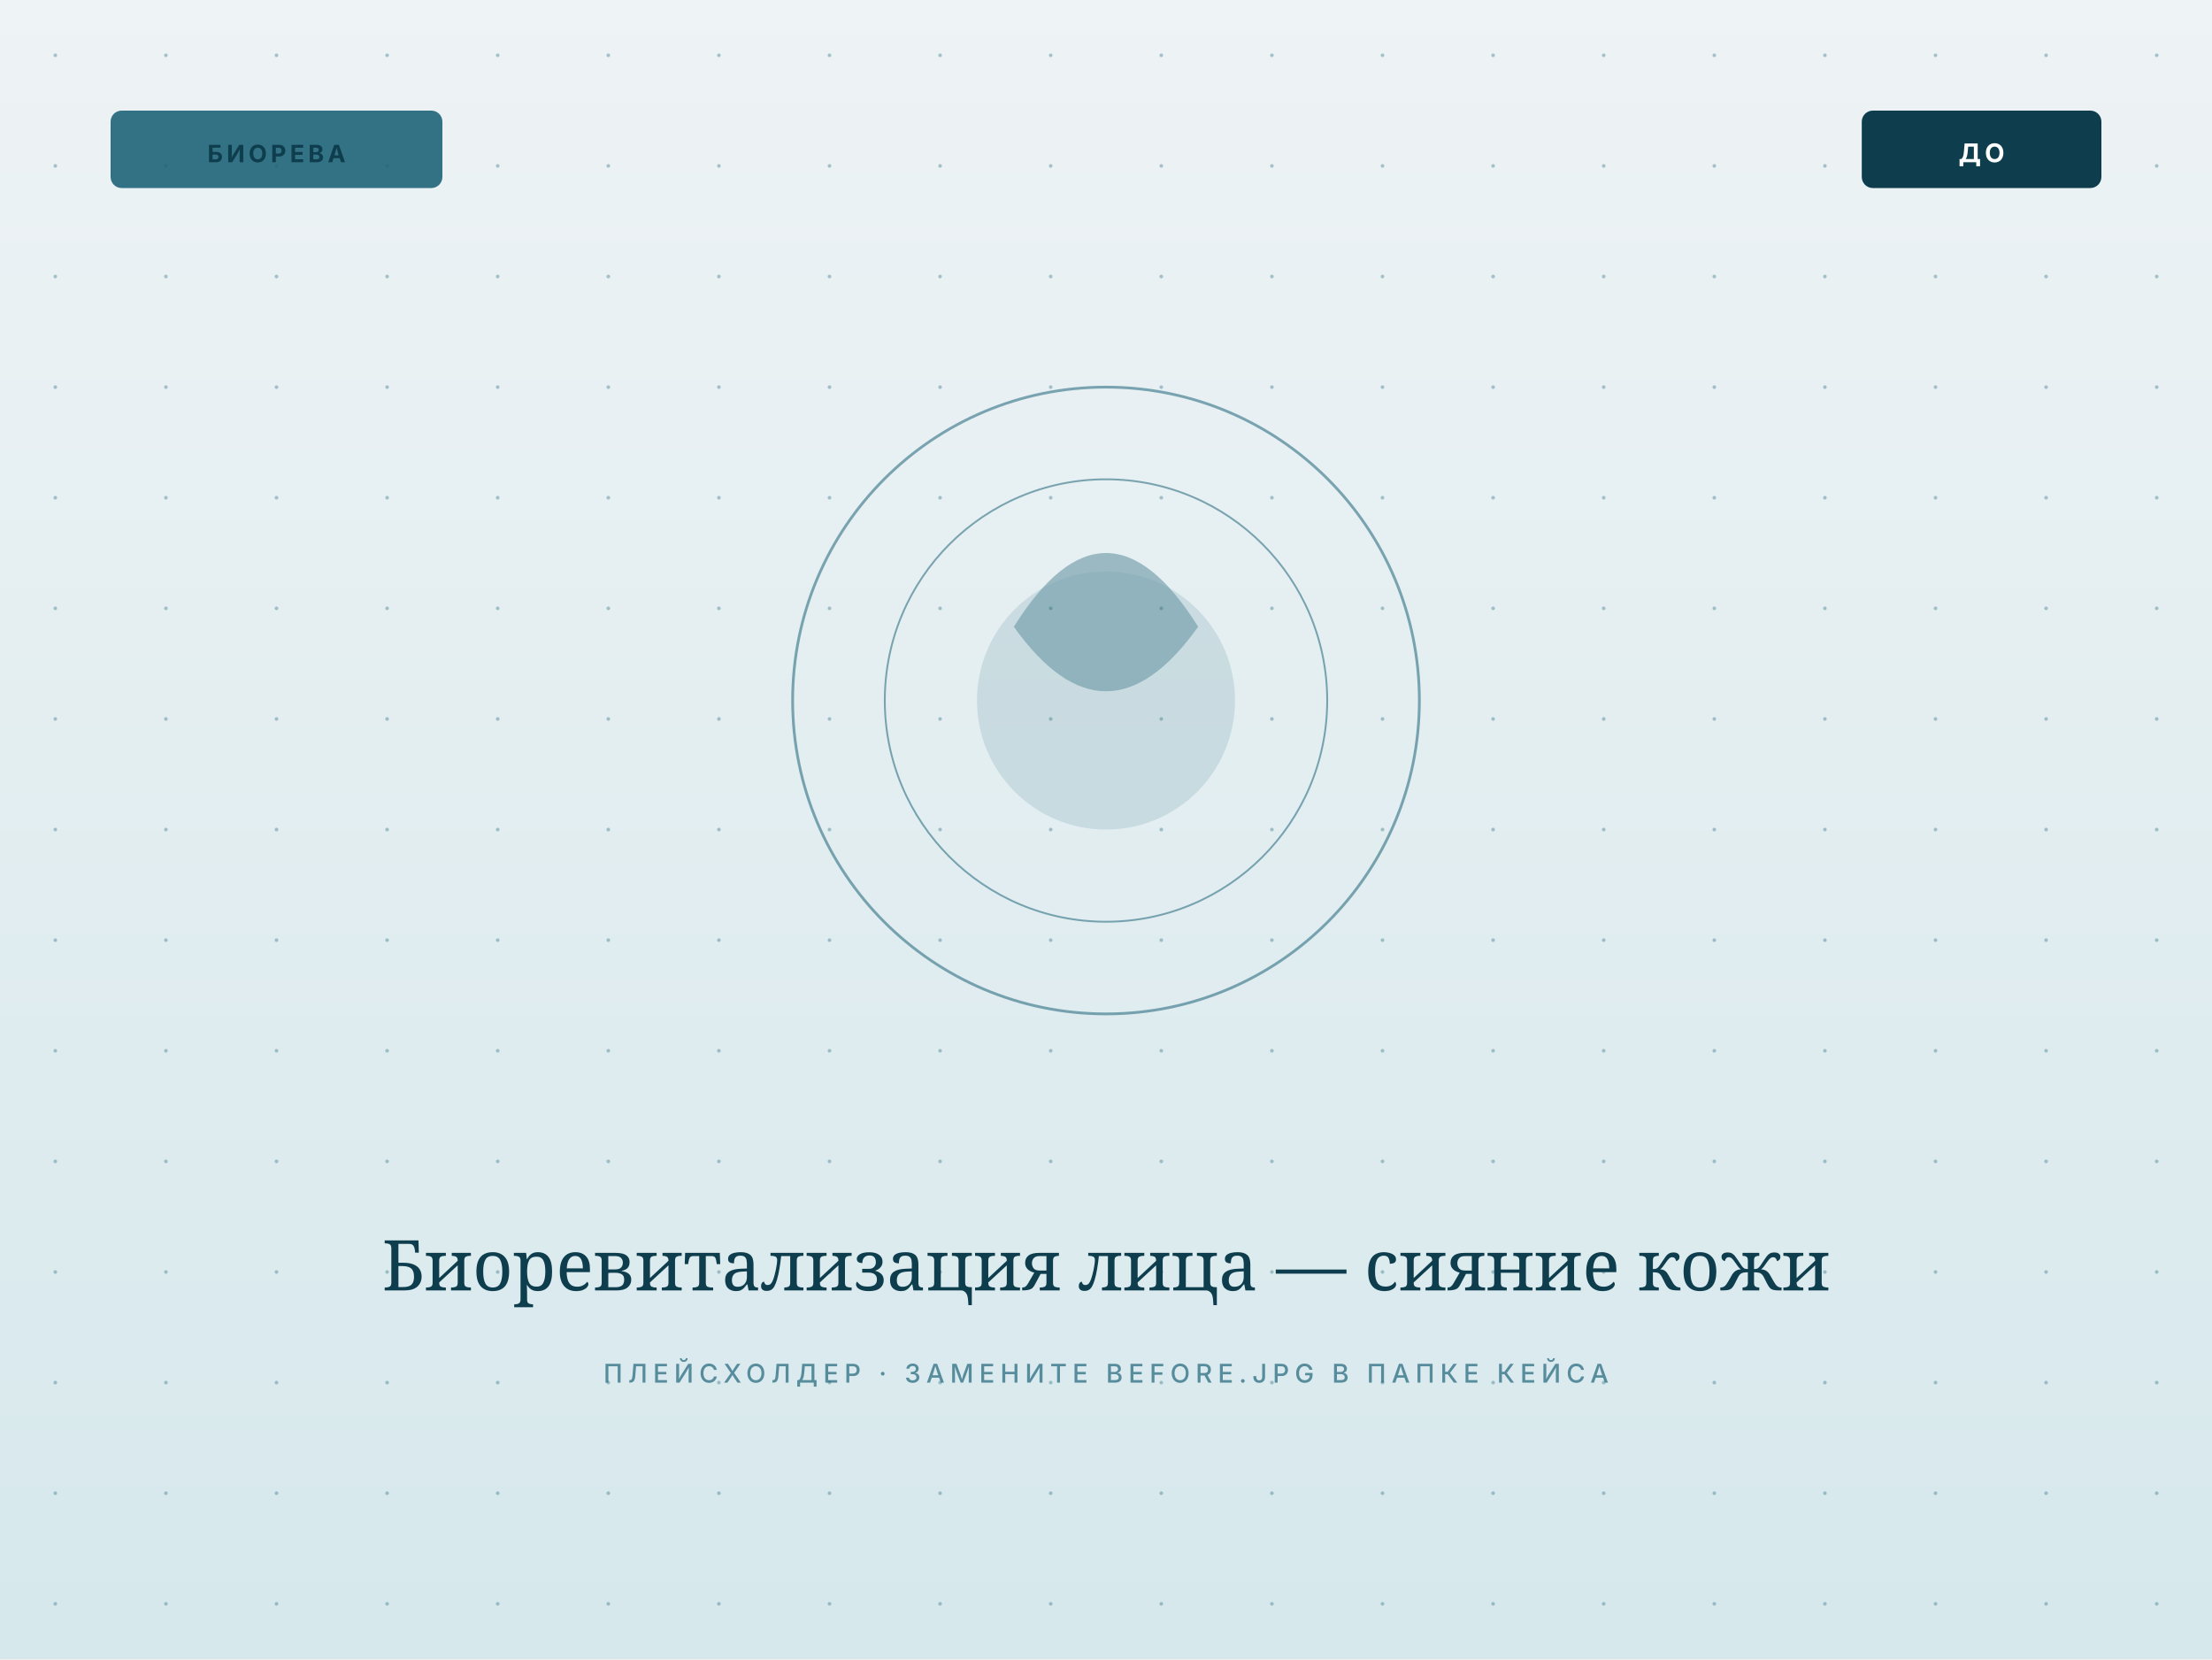
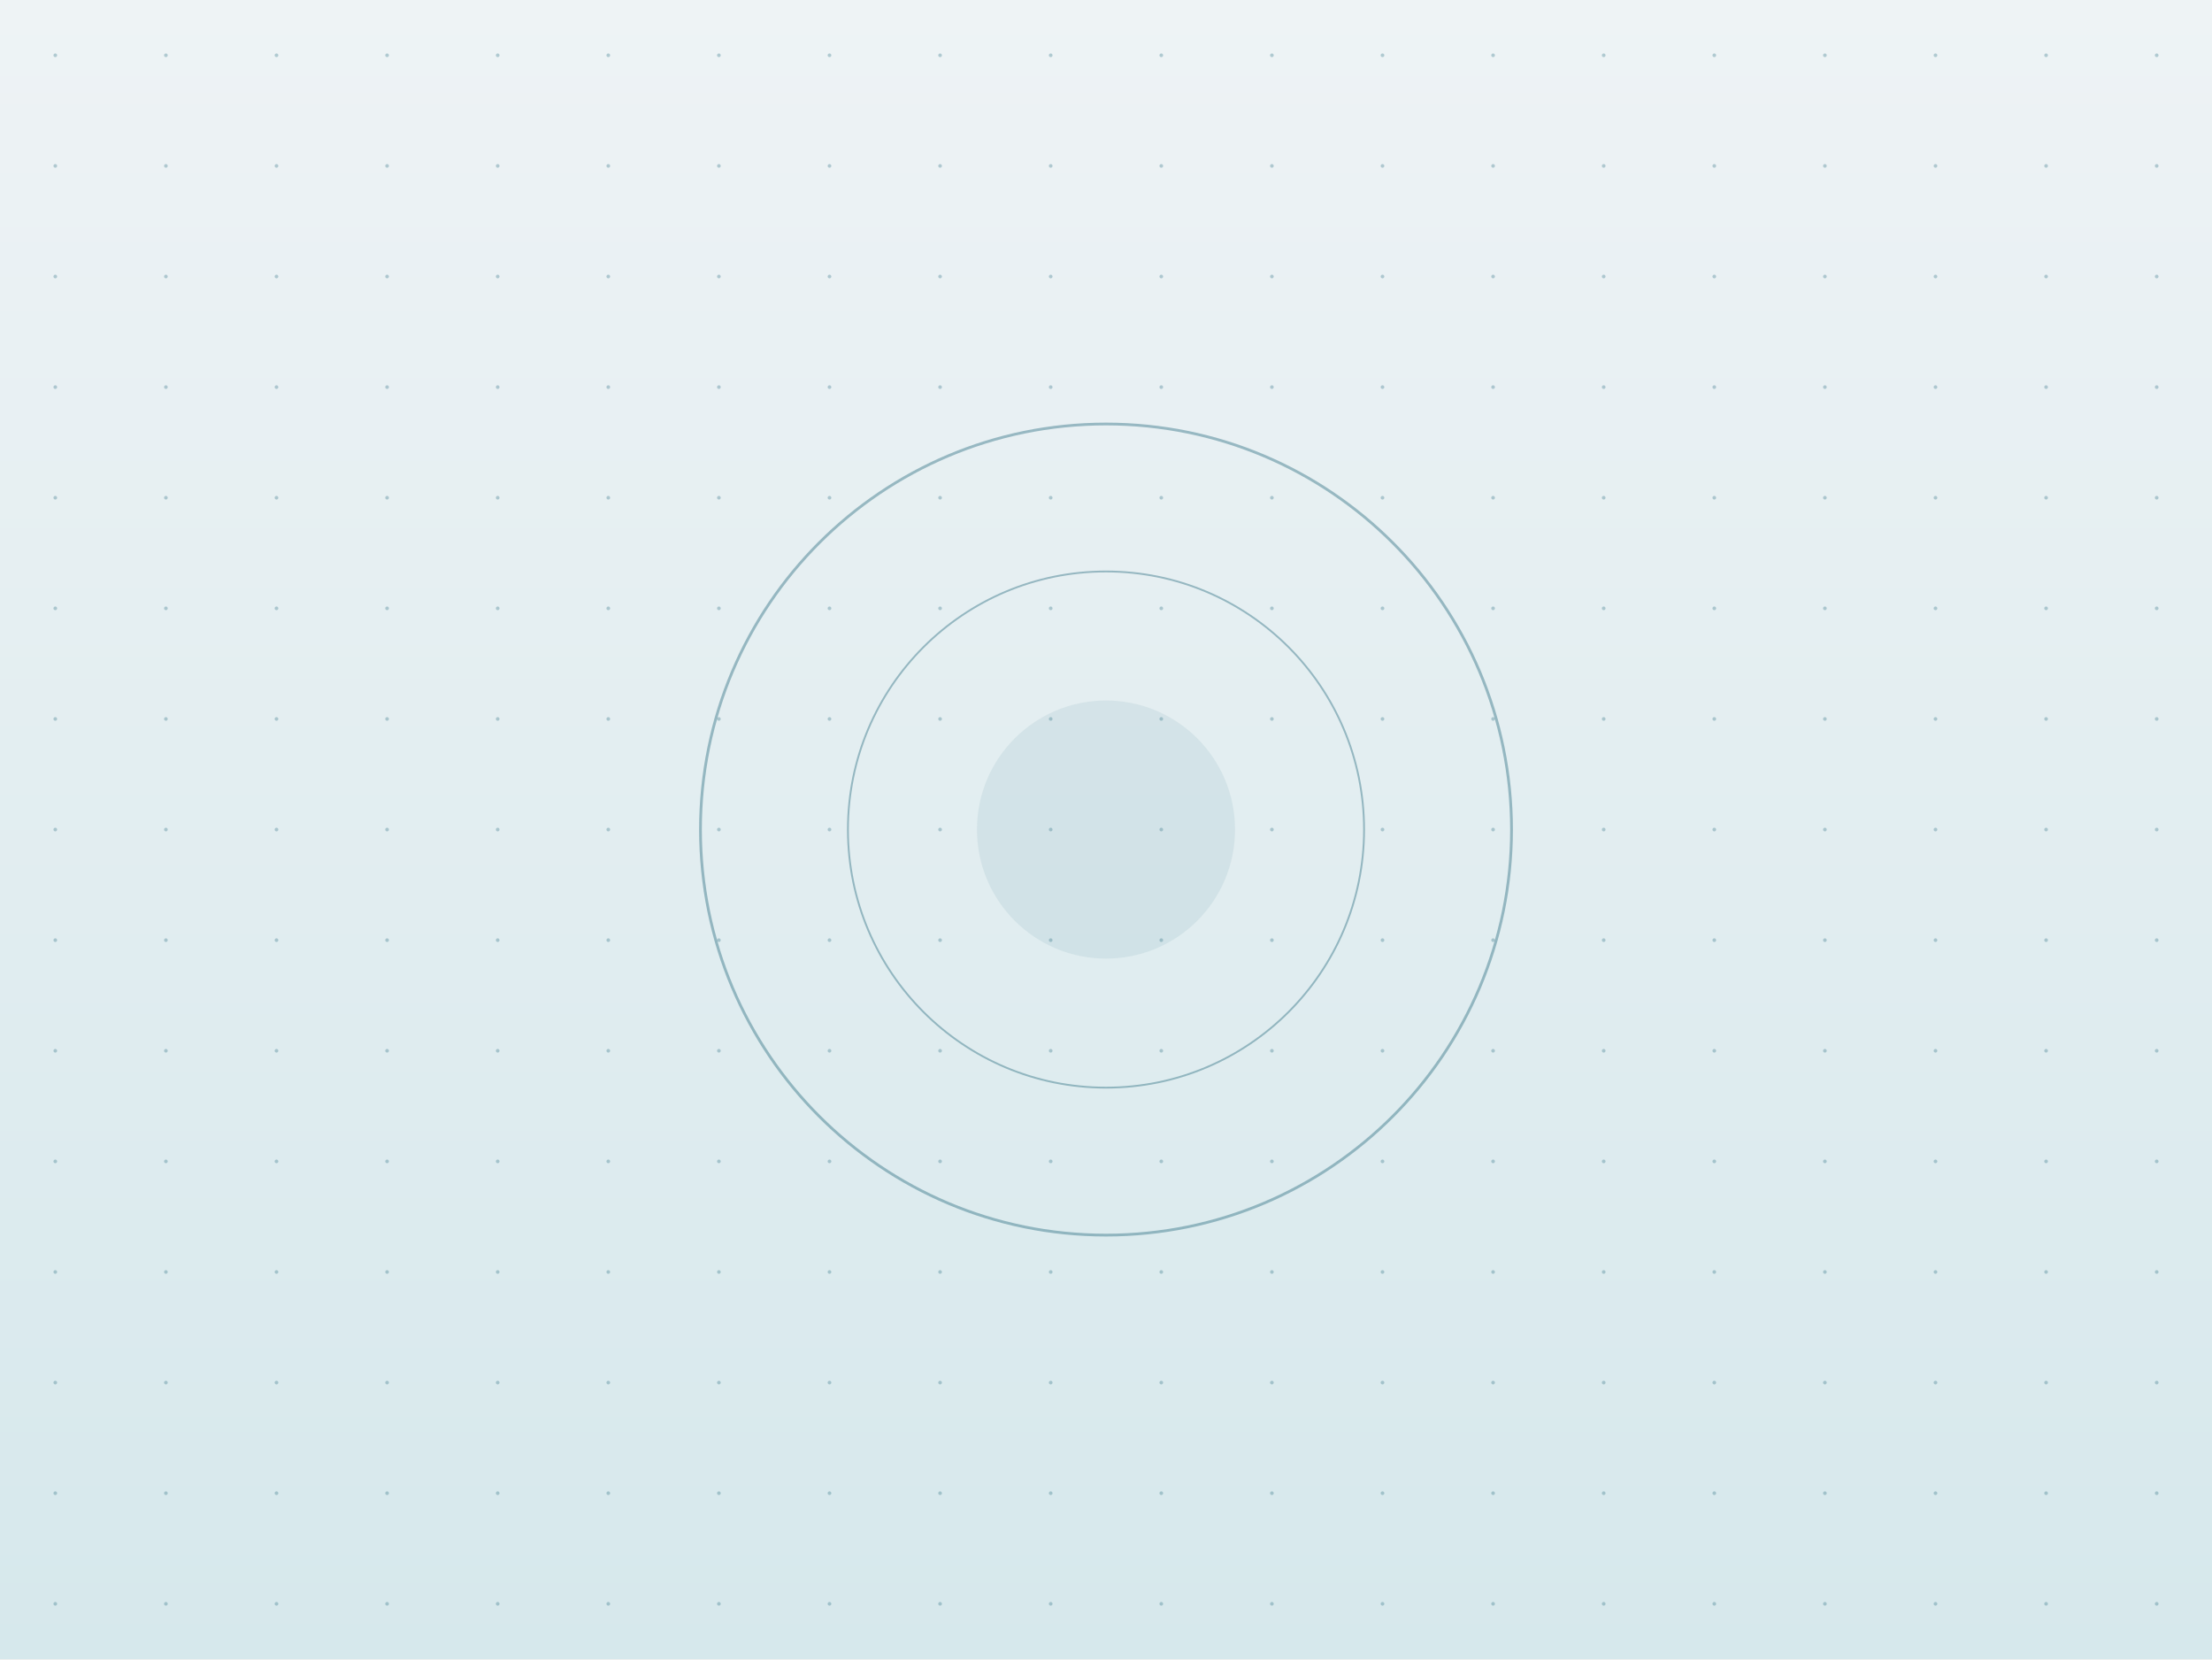
- <svg xmlns="http://www.w3.org/2000/svg" viewBox="0 0 1200 900" role="img" aria-label="До: Биоревитализация лица — сияние кожи">
+ <svg xmlns="http://www.w3.org/2000/svg" viewBox="0 0 1200 900" role="img" aria-label="Биоревитализация лица — сияние кожи">
  <defs>
    <linearGradient id="g_biorevitalization-face_before" x1="0" y1="0" x2="0" y2="1">
      <stop offset="0" stop-color="#eef3f5" />
      <stop offset="1" stop-color="#d6e8ec" />
    </linearGradient>
    <pattern id="p_biorevitalization-face_before" x="0" y="0" width="60" height="60" patternUnits="userSpaceOnUse">
-       <circle cx="30" cy="30" r="1" fill="#1e6478" opacity=".35" />
+       <circle cx="30" cy="30" r="1" fill="#1e6478" opacity=".3" />
    </pattern>
  </defs>
  <rect width="1200" height="900" fill="url(#g_biorevitalization-face_before)" />
  <rect width="1200" height="900" fill="url(#p_biorevitalization-face_before)" />
-   <g transform="translate(600 380)" opacity=".55">
-     <circle cx="0" cy="0" r="170" fill="none" stroke="#1e6478" stroke-width="1.5" />
-     <circle cx="0" cy="0" r="120" fill="none" stroke="#1e6478" stroke-width="1" />
-     <circle cx="0" cy="0" r="70" fill="#1e6478" opacity=".25" />
-     <path d="M-50 -40 Q0 -120 50 -40 Q0 30 -50 -40 Z" fill="#1e6478" opacity=".7" />
-   </g>
-   <g transform="translate(60 60)">
-     <rect width="180" height="42" rx="6" fill="#1e6478" opacity=".9" />
-     <text x="90" y="28" text-anchor="middle" font-family="Inter, system-ui, sans-serif" font-size="13" font-weight="700" letter-spacing="2" fill="#0e3d4d">БИОРЕВА</text>
-   </g>
-   <g transform="translate(1010 60)">
-     <rect width="130" height="42" rx="6" fill="#0e3d4d" />
-     <text x="65" y="28" text-anchor="middle" font-family="Inter, system-ui, sans-serif" font-size="14" font-weight="700" letter-spacing="2" fill="#ffffff">ДО</text>
-   </g>
-   <g transform="translate(600 700)">
-     <text text-anchor="middle" font-family="'Cormorant Garamond', Georgia, serif" font-size="38" font-weight="500" fill="#0e3d4d">Биоревитализация лица — сияние кожи</text>
-     <text y="50" text-anchor="middle" font-family="Inter, system-ui, sans-serif" font-size="14" font-weight="500" letter-spacing="3" fill="#1e6478" opacity=".7">
-       ПЛЕЙСХОЛДЕР · ЗАМЕНИТЕ BEFORE.JPG В ПАПКЕ КЕЙСА
-     </text>
+   <g transform="translate(600 450)" opacity=".4">
+     <circle cx="0" cy="0" r="220" fill="none" stroke="#1e6478" stroke-width="1.5" />
+     <circle cx="0" cy="0" r="140" fill="none" stroke="#1e6478" stroke-width="1" />
+     <circle cx="0" cy="0" r="70" fill="#1e6478" opacity=".2" />
  </g>
</svg>
